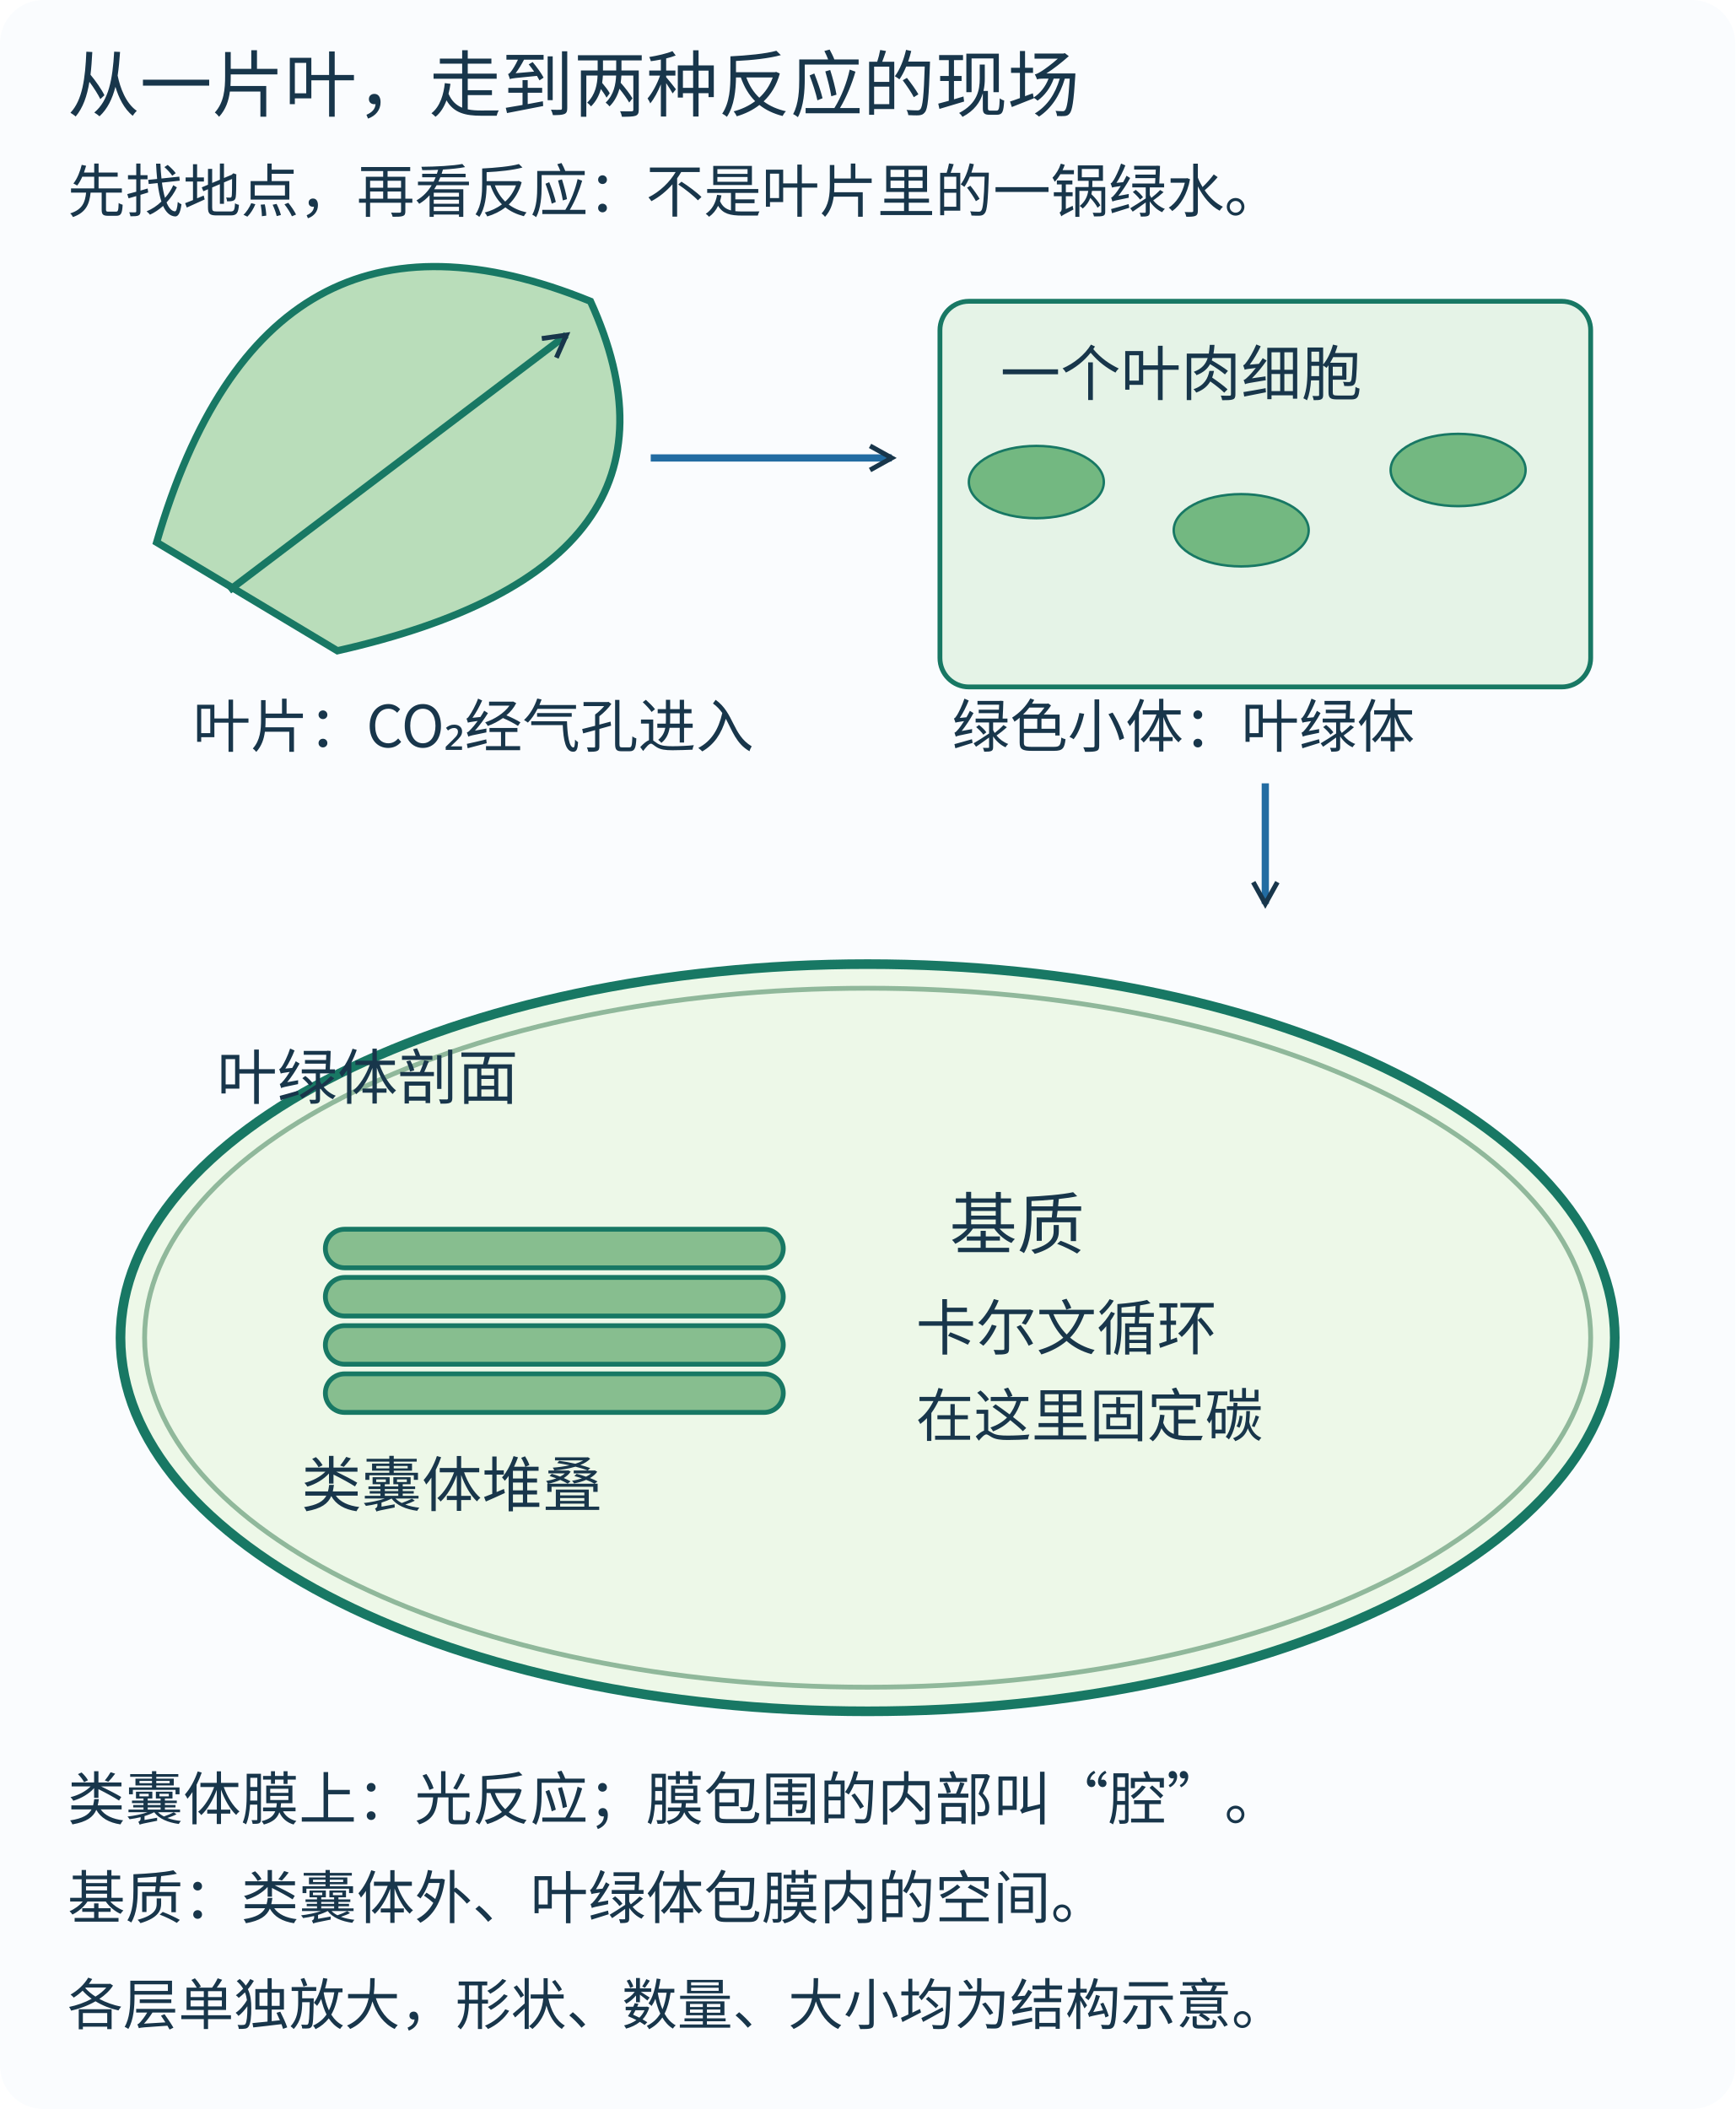
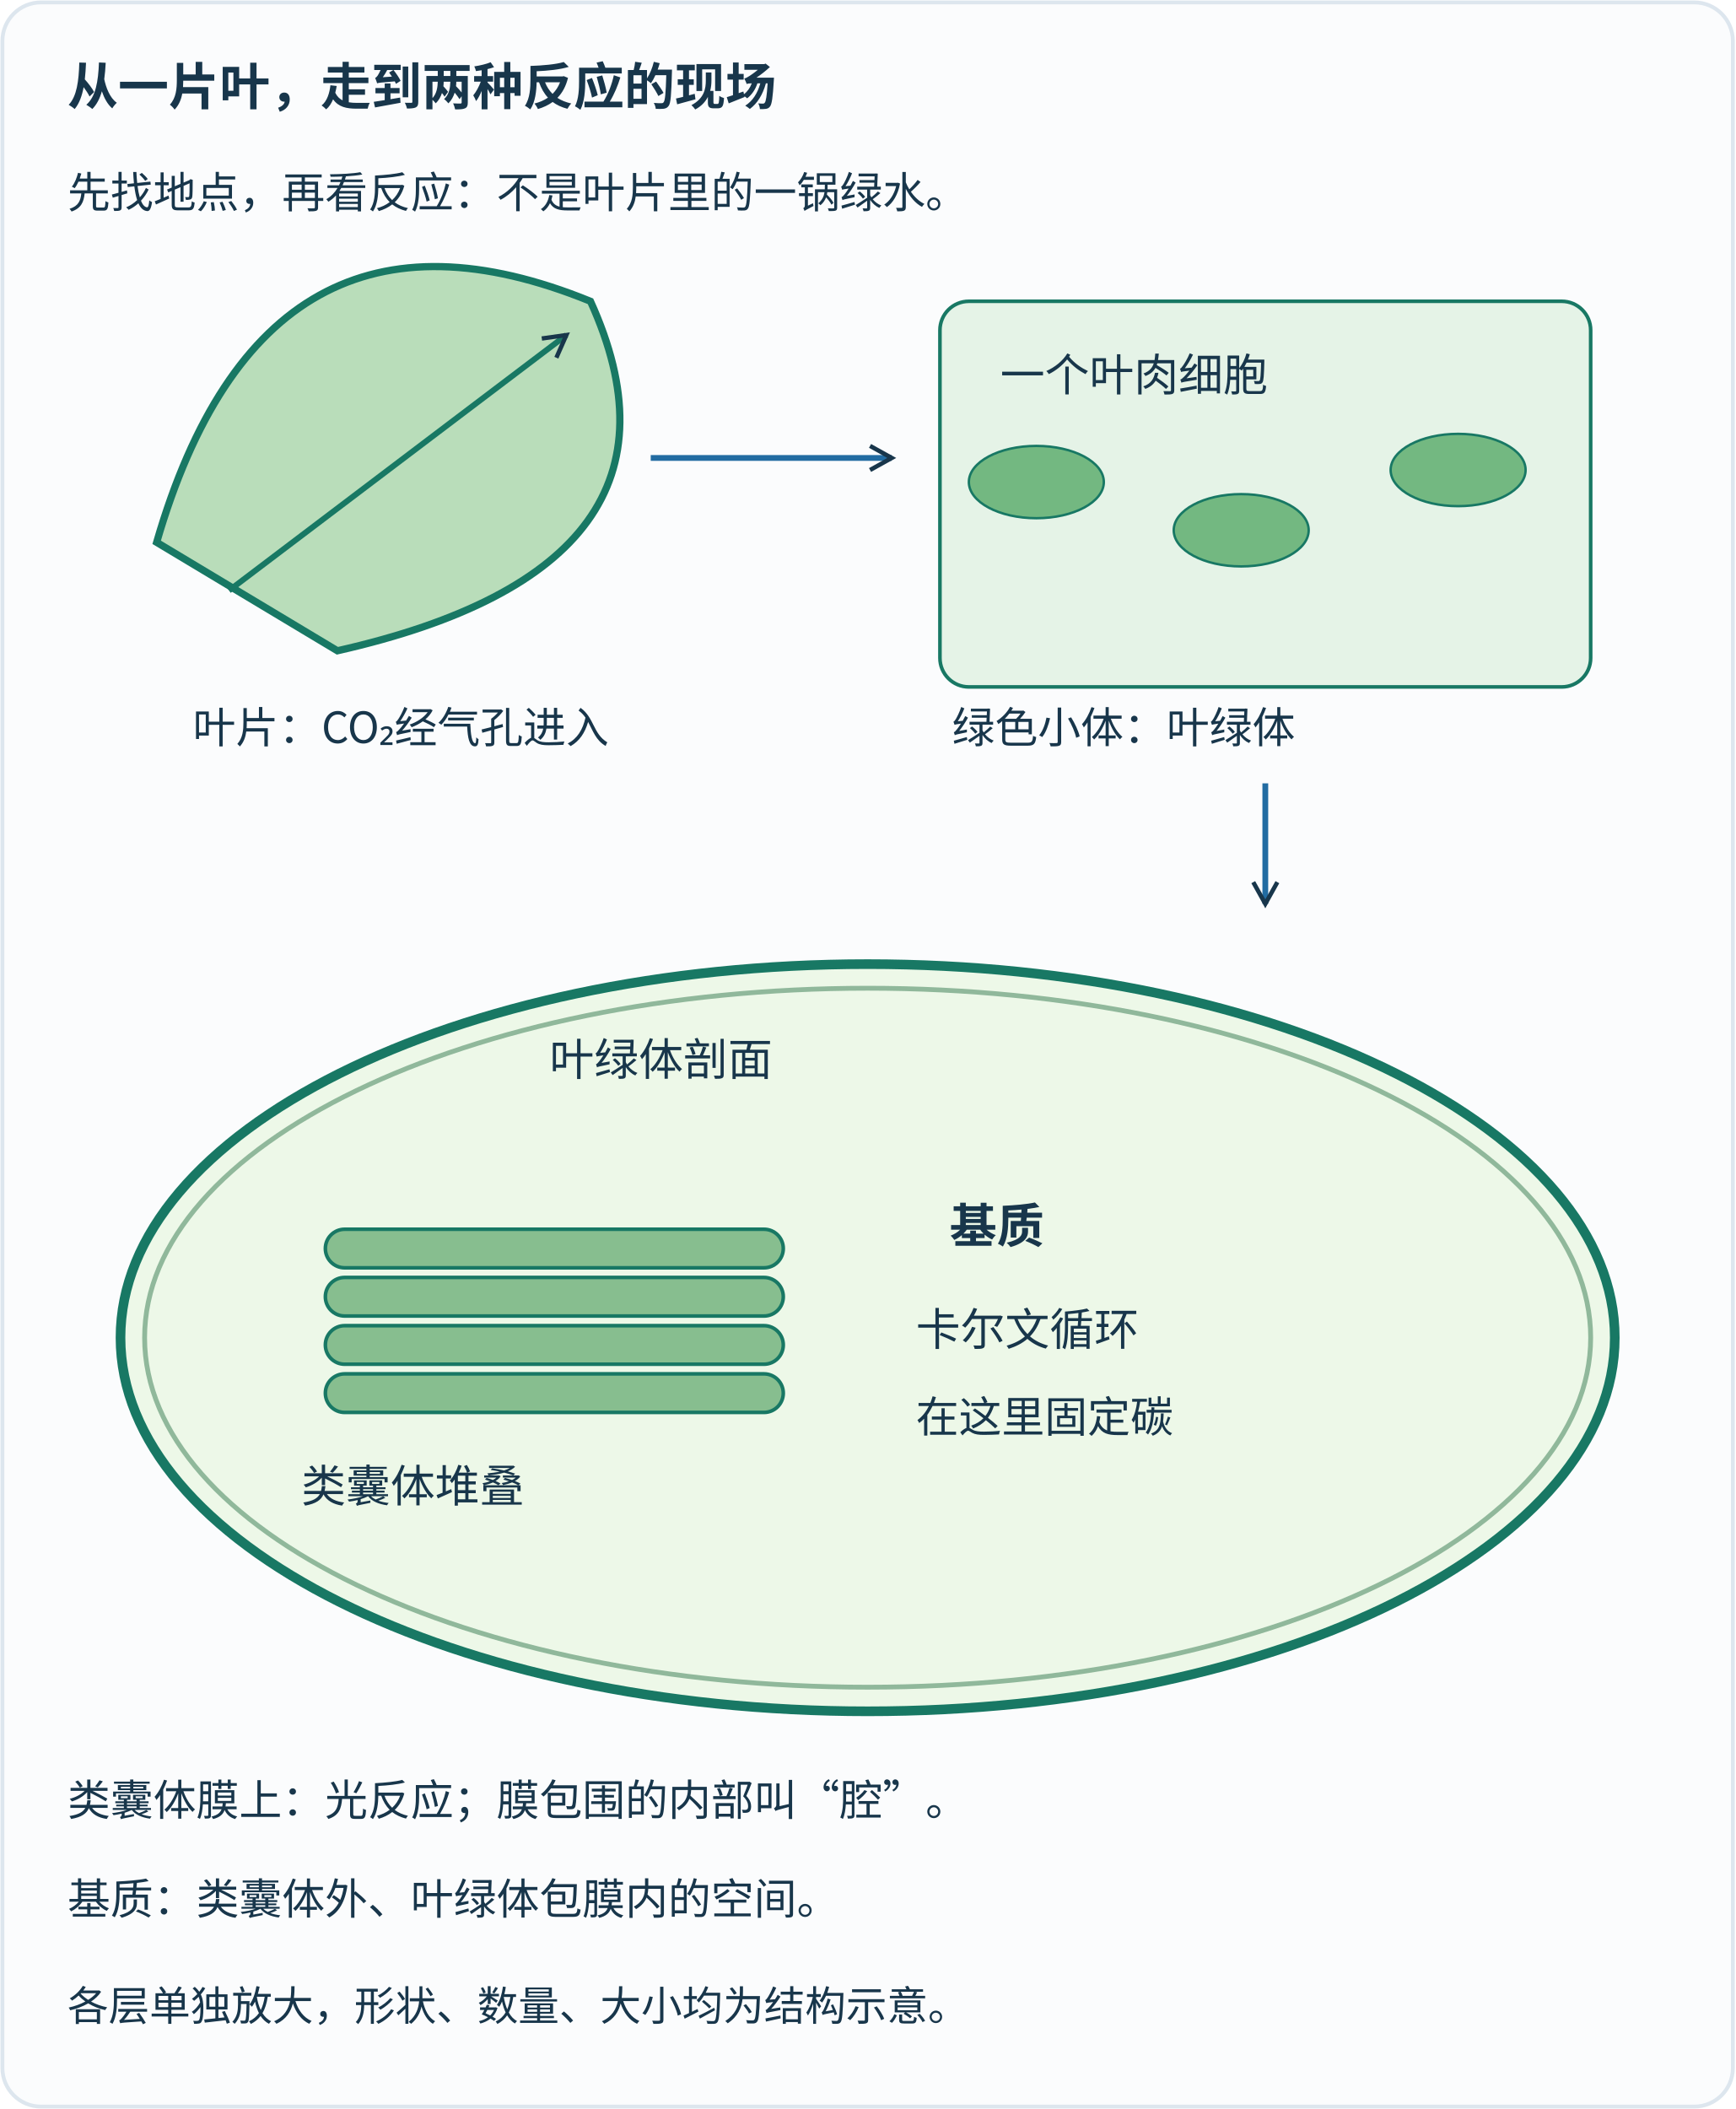
- <svg xmlns="http://www.w3.org/2000/svg" width="720" height="875" viewBox="0 0 720 875" role="img" aria-labelledby="title desc" lang="zh-CN">
+ <svg xmlns="http://www.w3.org/2000/svg" width="540" height="656.25" viewBox="0 0 540 656.25" role="img" aria-labelledby="title desc" lang="zh-CN">
  <defs>
    <marker id="arrow" markerWidth="12" markerHeight="12" refX="10" refY="6" orient="auto" markerUnits="userSpaceOnUse">
-       <path d="M1 1L10 6L1 11" fill="none" stroke="#18364b" stroke-width="2" />
+       <path d="M1 1L10 6L1 11" fill="none" stroke="#18364b" stroke-width="1.8" />
    </marker>
    <radialGradient id="cloud">
      <stop stop-color="#6da4d4" stop-opacity=".85" />
      <stop offset="1" stop-color="#6da4d4" stop-opacity=".05" />
    </radialGradient>
  </defs>
-   <style>text{font-family:"Microsoft YaHei","Noto Sans CJK SC",sans-serif}.trace{stroke-dasharray:1;stroke-dashoffset:0;animation:draw 1s linear 1 both}@keyframes draw{from{stroke-dashoffset:1}to{stroke-dashoffset:0}}@media(prefers-reduced-motion:reduce){.trace{animation:none}}</style>
-   <rect width="720" height="875" rx="18" fill="#fafcfe" />
-   <text x="28" y="46" font-size="30" fill="#18364b" text-anchor="start">从一片叶，走到两种反应的现场</text>
-   <text x="28" y="88" font-size="24" fill="#18364b" text-anchor="start">先找地点，再看反应：不是叶片里的一锅绿水。</text>
-   <path d="M65 225Q110 70 245 125Q295 235 140 270Z" fill="#b9ddba" stroke="#187864" stroke-width="3" />
-   <path d="M95 245L235 139" fill="none" stroke="#187864" stroke-width="3" marker-end="url(#arrow)" />
-   <text x="80" y="310" font-size="24" fill="#18364b" text-anchor="start">叶片：CO₂经气孔进入</text>
-   <path d="M270 190H370" fill="none" stroke="#226ca2" stroke-width="3" marker-end="url(#arrow)" />
-   <rect x="390" y="125" width="270" height="160" rx="12" fill="#e5f3e7" stroke="#187864" stroke-width="2" />
-   <text x="415" y="164" font-size="25" fill="#18364b" text-anchor="start">一个叶肉细胞</text>
-   <ellipse cx="430" cy="200" rx="28" ry="15" fill="#73b881" stroke="#187864" />
-   <ellipse cx="515" cy="220" rx="28" ry="15" fill="#73b881" stroke="#187864" />
-   <ellipse cx="605" cy="195" rx="28" ry="15" fill="#73b881" stroke="#187864" />
-   <text x="395" y="310" font-size="24" fill="#18364b" text-anchor="start">绿色小体：叶绿体</text>
-   <path d="M525 325V375" fill="none" stroke="#226ca2" stroke-width="3" marker-end="url(#arrow)" />
-   <ellipse cx="360" cy="555" rx="310" ry="155" fill="#edf8e8" stroke="#187864" stroke-width="4" />
-   <ellipse cx="360" cy="555" rx="300" ry="145" fill="none" stroke="#90b89b" stroke-width="2" />
-   <text x="90" y="456" font-size="25" fill="#18364b" text-anchor="start">叶绿体剖面</text>
-   <rect x="135" y="510" width="190" height="16" rx="8" fill="#87be8f" stroke="#187864" stroke-width="2" />
-   <rect x="135" y="530" width="190" height="16" rx="8" fill="#87be8f" stroke="#187864" stroke-width="2" />
-   <rect x="135" y="550" width="190" height="16" rx="8" fill="#87be8f" stroke="#187864" stroke-width="2" />
-   <rect x="135" y="570" width="190" height="16" rx="8" fill="#87be8f" stroke="#187864" stroke-width="2" />
-   <text x="125" y="625" font-size="25" fill="#18364b" text-anchor="start">类囊体堆叠</text>
-   <text x="394" y="518" font-size="28" fill="#18364b" text-anchor="start">基质</text>
-   <text x="380" y="560" font-size="25" fill="#18364b" text-anchor="start">卡尔文循环</text>
-   <text x="380" y="596" font-size="24" fill="#18364b" text-anchor="start">在这里固定碳</text>
-   <text x="28" y="755" font-size="24" fill="#18364b" text-anchor="start">类囊体膜上：光反应；膜包围的内部叫“腔”。</text>
-   <text x="28" y="796" font-size="24" fill="#18364b" text-anchor="start">基质：类囊体外、叶绿体包膜内的空间。</text>
-   <text x="28" y="840" font-size="23" fill="#18364b" text-anchor="start">各层单独放大，形状、数量、大小均为结构示意。</text>
+   <style>text{font-family:"PingFang SC","Hiragino Sans GB","Microsoft YaHei","Noto Sans CJK SC",sans-serif}.trace{stroke-dasharray:1;stroke-dashoffset:0;animation:draw 1s linear 1 both}@keyframes draw{from{stroke-dashoffset:1}to{stroke-dashoffset:0}}@media(prefers-reduced-motion:reduce){.trace{animation:none}}</style>
+   <rect x="0.75" y="0.75" width="538.5" height="654.75" rx="12" fill="#fbfcfd" stroke="#dde6ee" stroke-width="1.2" />
+   <g transform="scale(0.75)">
+     <text x="28" y="43.48" font-size="21.0" fill="#18364b" text-anchor="start" font-weight="700">从一片叶，走到两种反应的现场</text>
+     <text x="28" y="86.25" font-size="17.8" fill="#18364b" text-anchor="start">先找地点，再看反应：不是叶片里的一锅绿水。</text>
+     <path d="M65 225Q110 70 245 125Q295 235 140 270Z" fill="#b9ddba" stroke="#187864" stroke-width="3" />
+     <path d="M95 245L235 139" fill="none" stroke="#187864" stroke-width="2.4" marker-end="url(#arrow)" />
+     <text x="80" y="308.25" font-size="17.8" fill="#18364b" text-anchor="start">叶片：CO₂经气孔进入</text>
+     <path d="M270 190H370" fill="none" stroke="#226ca2" stroke-width="2.4" marker-end="url(#arrow)" />
+     <rect x="390" y="125" width="270" height="160" rx="12" fill="#e5f3e7" stroke="#187864" stroke-width="1.5" />
+     <text x="415" y="162.18" font-size="18.5" fill="#18364b" text-anchor="start">一个叶肉细胞</text>
+     <ellipse cx="430" cy="200" rx="28" ry="15" fill="#73b881" stroke="#187864" />
+     <ellipse cx="515" cy="220" rx="28" ry="15" fill="#73b881" stroke="#187864" />
+     <ellipse cx="605" cy="195" rx="28" ry="15" fill="#73b881" stroke="#187864" />
+     <text x="395" y="308.25" font-size="17.8" fill="#18364b" text-anchor="start">绿色小体：叶绿体</text>
+     <path d="M525 325V375" fill="none" stroke="#226ca2" stroke-width="2.4" marker-end="url(#arrow)" />
+     <ellipse cx="360" cy="555" rx="310" ry="155" fill="#edf8e8" stroke="#187864" stroke-width="4" />
+     <ellipse cx="360" cy="555" rx="300" ry="145" fill="none" stroke="#90b89b" stroke-width="2" />
+     <text x="228" y="446.18" font-size="18.5" fill="#18364b" text-anchor="start">叶绿体剖面</text>
+     <rect x="135" y="510" width="190" height="16" rx="8" fill="#87be8f" stroke="#187864" stroke-width="1.5" />
+     <rect x="135" y="530" width="190" height="16" rx="8" fill="#87be8f" stroke="#187864" stroke-width="1.5" />
+     <rect x="135" y="550" width="190" height="16" rx="8" fill="#87be8f" stroke="#187864" stroke-width="1.5" />
+     <rect x="135" y="570" width="190" height="16" rx="8" fill="#87be8f" stroke="#187864" stroke-width="1.5" />
+     <text x="125" y="623.18" font-size="18.5" fill="#18364b" text-anchor="start">类囊体堆叠</text>
+     <text x="394" y="515.65" font-size="19.6" fill="#18364b" text-anchor="start" font-weight="700">基质</text>
+     <text x="380" y="558.18" font-size="18.5" fill="#18364b" text-anchor="start">卡尔文循环</text>
+     <text x="380" y="594.25" font-size="17.8" fill="#18364b" text-anchor="start">在这里固定碳</text>
+     <text x="28" y="753.25" font-size="17.8" fill="#18364b" text-anchor="start">类囊体膜上：光反应；膜包围的内部叫“腔”。</text>
+     <text x="28" y="794.25" font-size="17.8" fill="#18364b" text-anchor="start">基质：类囊体外、叶绿体包膜内的空间。</text>
+     <text x="28" y="838.33" font-size="17.0" fill="#18364b" text-anchor="start">各层单独放大，形状、数量、大小均为结构示意。</text>
+   </g>
</svg>
